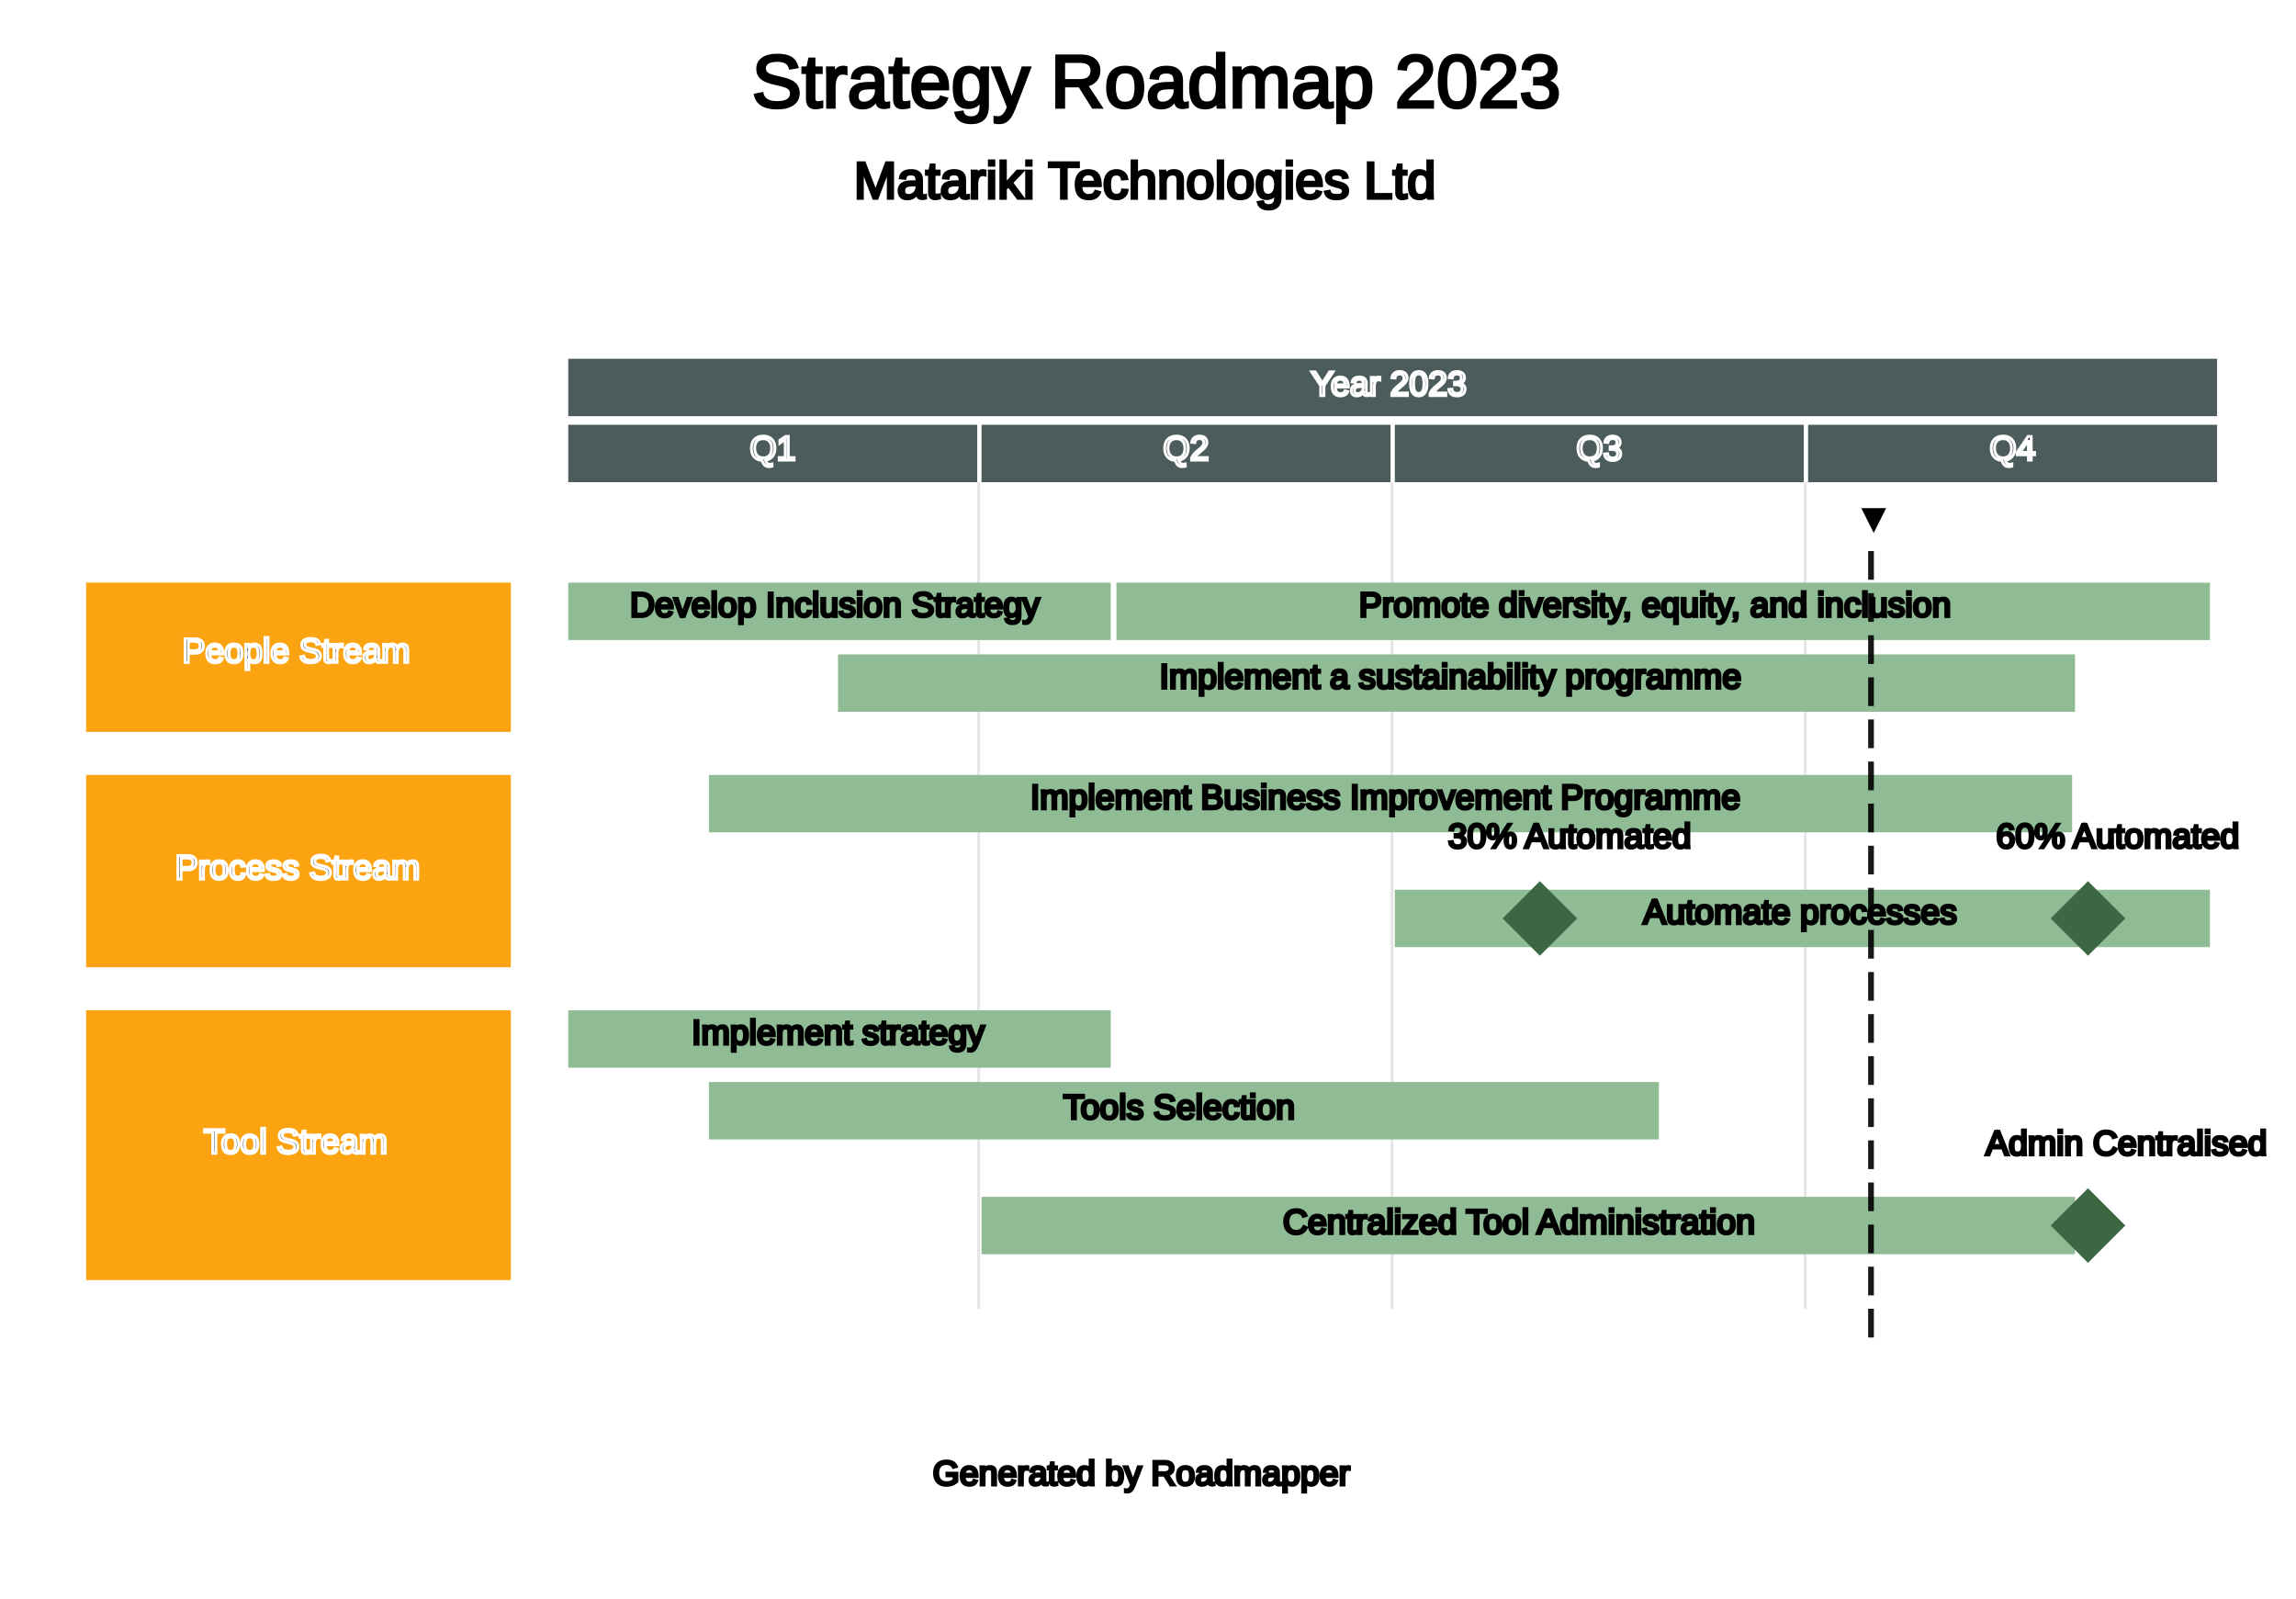
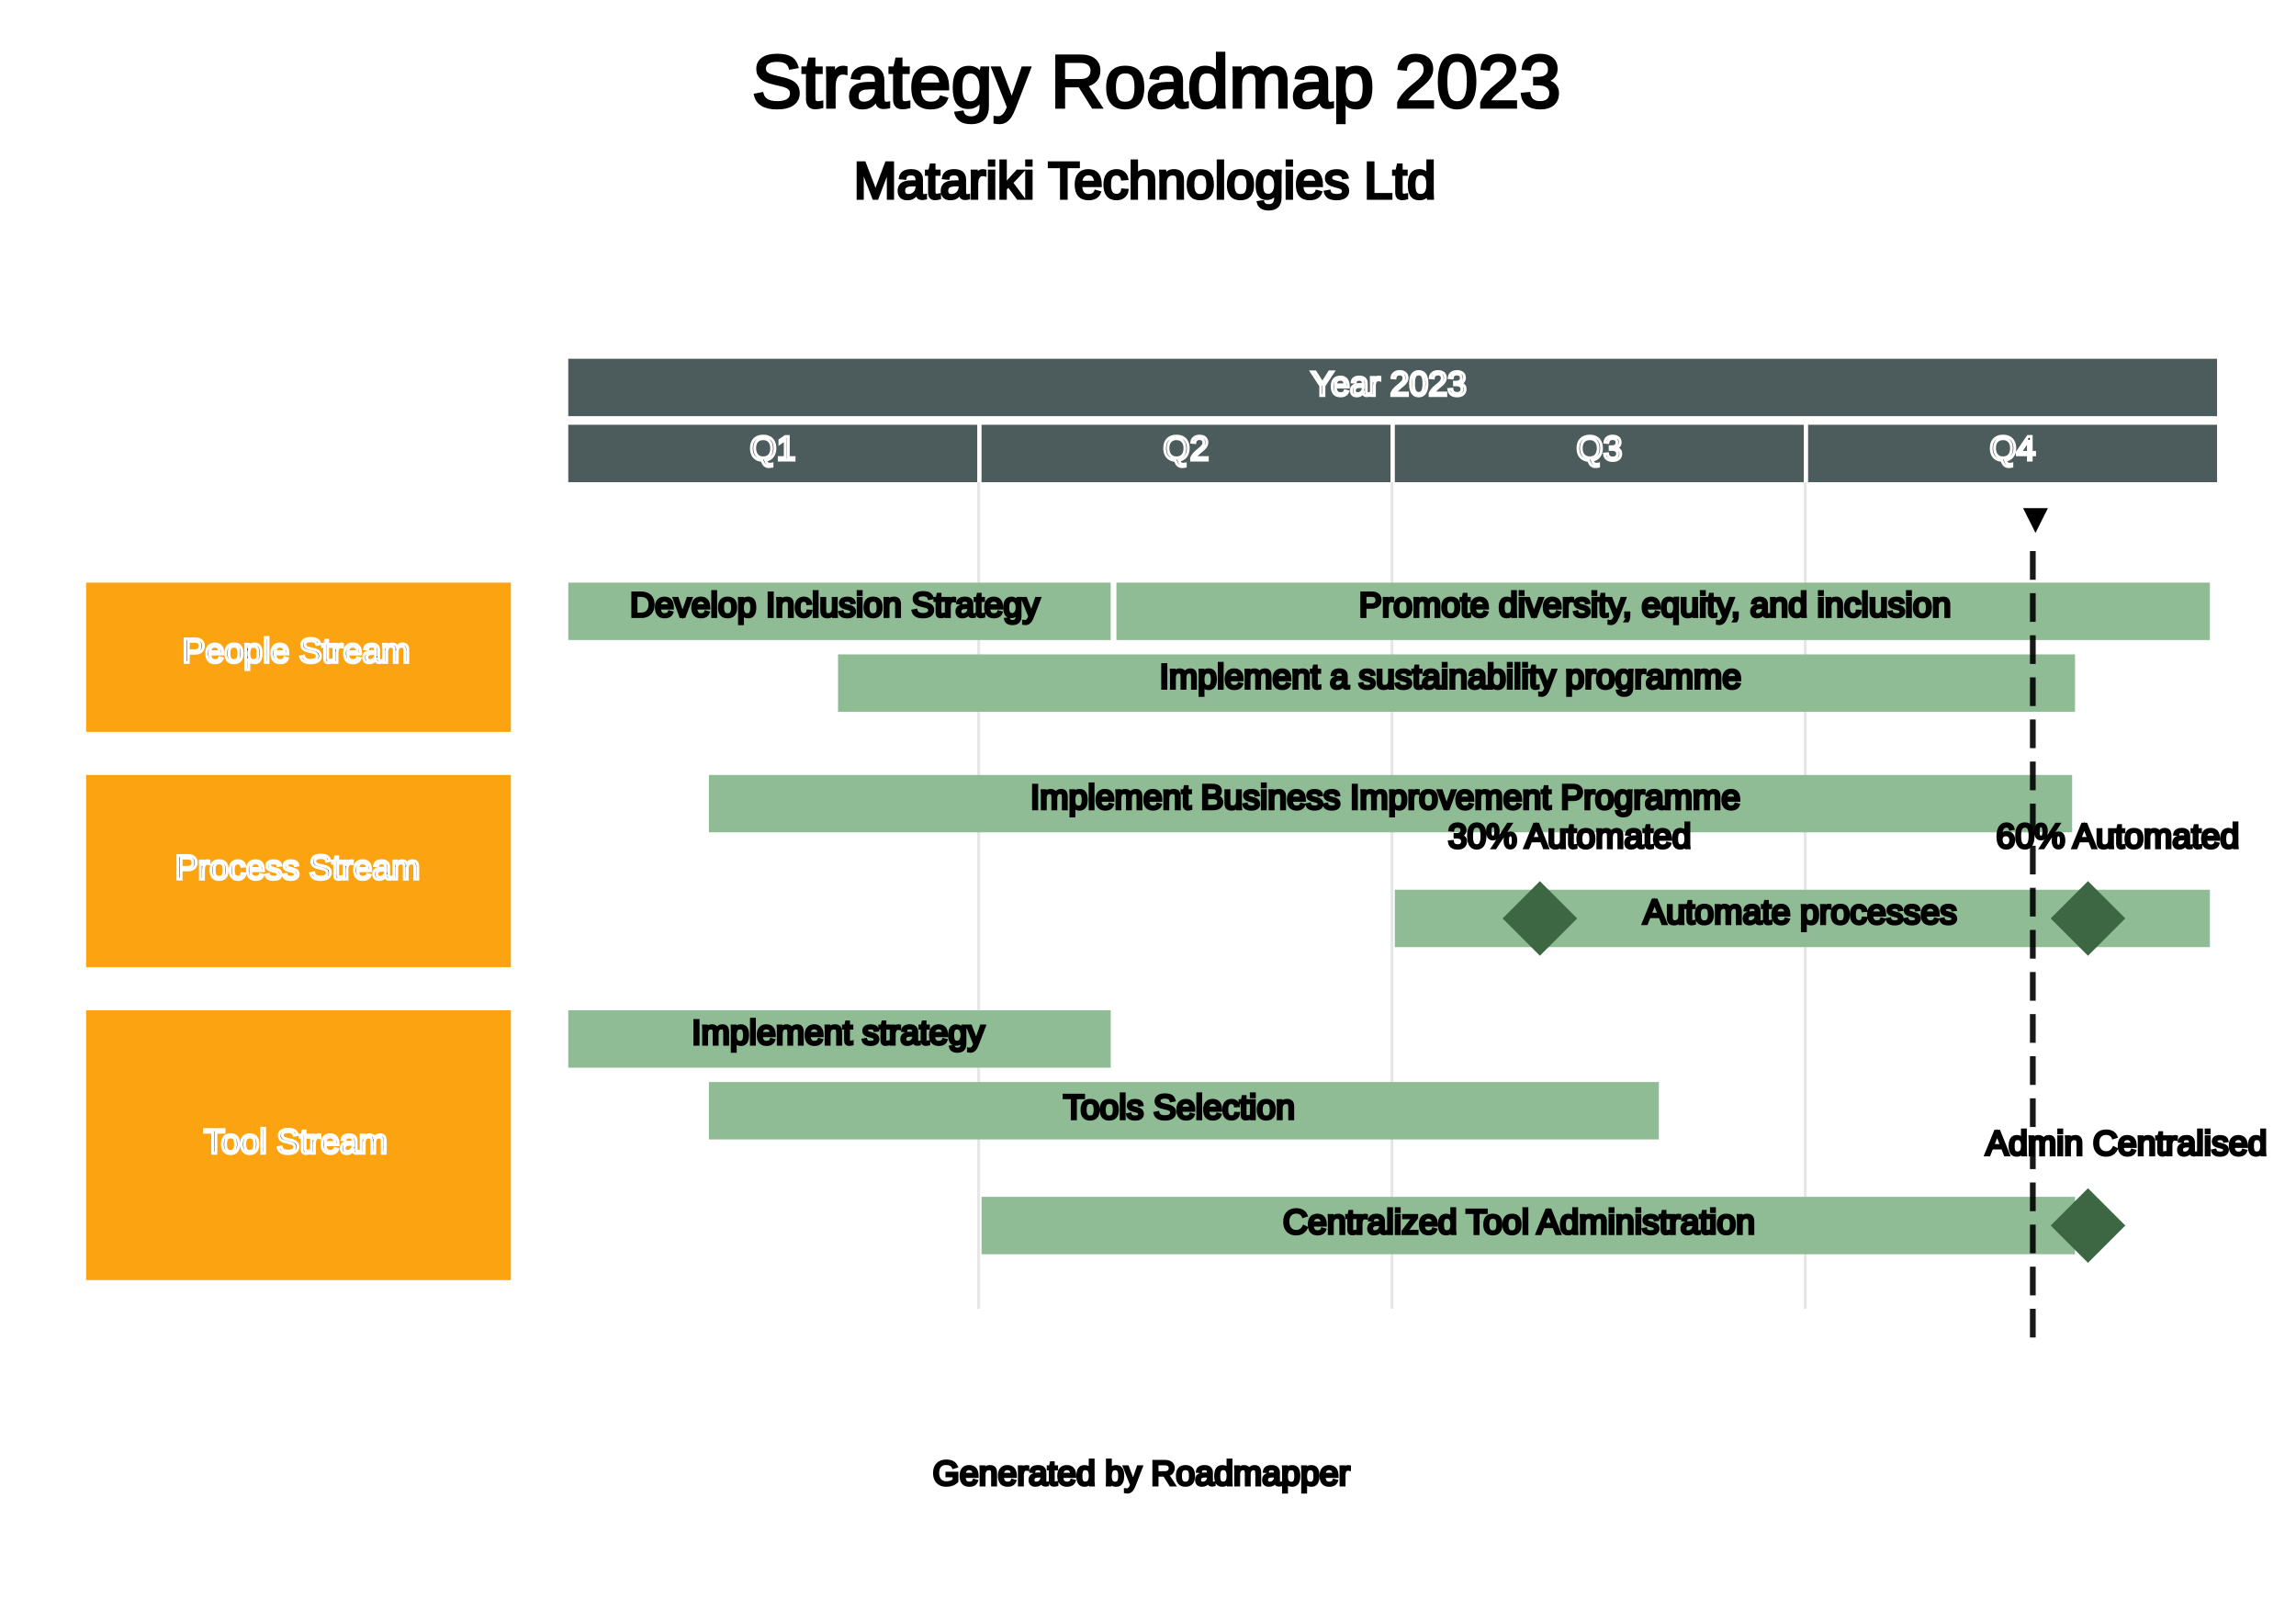
<svg xmlns="http://www.w3.org/2000/svg" width="800" height="557" viewBox="0 0 800 557">
  <defs>
</defs>
  <rect x="0" y="0" width="800" height="700" fill="#FFFFFF" />
  <text x="262.0" y="30" font-size="26" text-anchor="start" dominant-baseline="middle" font-family="Arial" stroke="#000000">Strategy Roadmap 2023</text>
  <text x="297.5" y="64" font-size="18" text-anchor="start" dominant-baseline="middle" font-family="Arial" stroke="#000000">Matariki Technologies Ltd</text>
  <rect x="198.0" y="125" width="574.5" height="20" fill="#4C5B5C" />
  <text x="456.75" y="129.5" font-size="12" stroke="#FFFFFF" text-anchor="start" dominant-baseline="hanging" font-family="Arial">Year 2023</text>
  <rect x="198.0" y="148" width="142.5" height="20" fill="#4C5B5C" />
  <text x="261.25" y="152.0" font-size="12" stroke="#FFFFFF" text-anchor="start" dominant-baseline="hanging" font-family="Arial">Q1</text>
  <rect x="342.0" y="148" width="142.5" height="20" fill="#4C5B5C" />
  <text x="405.25" y="152.0" font-size="12" stroke="#FFFFFF" text-anchor="start" dominant-baseline="hanging" font-family="Arial">Q2</text>
  <rect x="486.0" y="148" width="142.5" height="20" fill="#4C5B5C" />
  <text x="549.25" y="152.0" font-size="12" stroke="#FFFFFF" text-anchor="start" dominant-baseline="hanging" font-family="Arial">Q3</text>
  <rect x="630.0" y="148" width="142.5" height="20" fill="#4C5B5C" />
  <text x="693.25" y="152.0" font-size="12" stroke="#FFFFFF" text-anchor="start" dominant-baseline="hanging" font-family="Arial">Q4</text>
  <path d="M341.0,168 L341.0,456" stroke="#e6e6e6" stroke-opacity="50" stroke-width="1" />
  <path d="M485.0,168 L485.0,456" stroke="#e6e6e6" stroke-opacity="50" stroke-width="1" />
  <path d="M629.0,168 L629.0,456" stroke="#e6e6e6" stroke-opacity="50" stroke-width="1" />
  <rect x="30" y="203" width="148.0" height="52" fill="#FCA311" />
  <text x="63.5" y="222.5" font-size="12" stroke="#FFFFFF" text-anchor="start" dominant-baseline="hanging" font-family="Arial">People Stream</text>
  <rect x="198" y="203" width="189" height="20" fill="#8FBC94" />
  <text x="219.5" y="206.5" font-size="12" stroke="#000000" text-anchor="start" dominant-baseline="hanging" font-family="Arial">Develop Inclusion Strategy</text>
  <rect x="389" y="203" width="381" height="20" fill="#8FBC94" />
  <text x="473.5" y="206.5" font-size="12" stroke="#000000" text-anchor="start" dominant-baseline="hanging" font-family="Arial">Promote diversity, equity, and inclusion</text>
  <rect x="292" y="228" width="431" height="20" fill="#8FBC94" />
  <text x="404.0" y="231.5" font-size="12" stroke="#000000" text-anchor="start" dominant-baseline="hanging" font-family="Arial">Implement a sustainability programme</text>
  <rect x="30" y="270" width="148.0" height="67" fill="#FCA311" />
  <text x="61.0" y="298.0" font-size="12" stroke="#FFFFFF" text-anchor="start" dominant-baseline="hanging" font-family="Arial">Process Stream</text>
  <rect x="247" y="270" width="475" height="20" fill="#8FBC94" />
  <text x="359.0" y="273.5" font-size="12" stroke="#000000" text-anchor="start" dominant-baseline="hanging" font-family="Arial">Implement Business Improvement Programme</text>
  <rect x="486" y="310" width="284" height="20" fill="#8FBC94" />
  <text x="572.5" y="313.5" font-size="12" stroke="#000000" text-anchor="start" dominant-baseline="hanging" font-family="Arial">Automate processes</text>
  <path d="M536.544,307 L549.544,320.0 L536.544,333 L523.544,320.0" fill="#3D6642" />
  <text x="504.544" y="292" font-size="12" text-anchor="start" dominant-baseline="middle" font-family="Arial" stroke="#000000">30% Automated </text>
  <path d="M727.522,307 L740.522,320.0 L727.522,333 L714.522,320.0" fill="#3D6642" />
  <text x="695.522" y="292" font-size="12" text-anchor="start" dominant-baseline="middle" font-family="Arial" stroke="#000000">60% Automated </text>
  <rect x="30" y="352" width="148.0" height="94" fill="#FCA311" />
  <text x="71.0" y="393.5" font-size="12" stroke="#FFFFFF" text-anchor="start" dominant-baseline="hanging" font-family="Arial">Tool Stream</text>
  <rect x="198" y="352" width="189" height="20" fill="#8FBC94" />
  <text x="241.0" y="355.5" font-size="12" stroke="#000000" text-anchor="start" dominant-baseline="hanging" font-family="Arial">Implement strategy</text>
  <rect x="247" y="377" width="331" height="20" fill="#8FBC94" />
  <text x="370.5" y="381.5" font-size="12" stroke="#000000" text-anchor="start" dominant-baseline="hanging" font-family="Arial">Tools Selection</text>
  <rect x="342" y="417" width="381" height="20" fill="#8FBC94" />
  <text x="447.0" y="421.5" font-size="12" stroke="#000000" text-anchor="start" dominant-baseline="hanging" font-family="Arial">Centralized Tool Administration</text>
  <path d="M727.522,414 L740.522,427.0 L727.522,440 L714.522,427.0" fill="#3D6642" />
  <text x="691.855" y="399" font-size="12" text-anchor="start" dominant-baseline="middle" font-family="Arial" stroke="#000000">Admin Centralised</text>
-   <text x="646.923" y="181" font-size="12" text-anchor="start" dominant-baseline="middle" font-family="Arial" stroke="#000000">▼</text>
-   <path d="M651.923,192.0 L651.923,202.0" stroke="#000000" stroke-opacity="0.9" stroke-width="2" />
-   <path d="M651.923,206.667 L651.923,216.667" stroke="#000000" stroke-opacity="0.9" stroke-width="2" />
-   <path d="M651.923,221.333 L651.923,231.333" stroke="#000000" stroke-opacity="0.9" stroke-width="2" />
-   <path d="M651.923,236.0 L651.923,246.0" stroke="#000000" stroke-opacity="0.9" stroke-width="2" />
-   <path d="M651.923,250.667 L651.923,260.667" stroke="#000000" stroke-opacity="0.9" stroke-width="2" />
-   <path d="M651.923,265.333 L651.923,275.333" stroke="#000000" stroke-opacity="0.9" stroke-width="2" />
-   <path d="M651.923,280.0 L651.923,290.0" stroke="#000000" stroke-opacity="0.9" stroke-width="2" />
-   <path d="M651.923,294.667 L651.923,304.667" stroke="#000000" stroke-opacity="0.9" stroke-width="2" />
-   <path d="M651.923,309.333 L651.923,319.333" stroke="#000000" stroke-opacity="0.9" stroke-width="2" />
-   <path d="M651.923,324.0 L651.923,334.0" stroke="#000000" stroke-opacity="0.9" stroke-width="2" />
-   <path d="M651.923,338.667 L651.923,348.667" stroke="#000000" stroke-opacity="0.9" stroke-width="2" />
-   <path d="M651.923,353.333 L651.923,363.333" stroke="#000000" stroke-opacity="0.9" stroke-width="2" />
-   <path d="M651.923,368.0 L651.923,378.0" stroke="#000000" stroke-opacity="0.9" stroke-width="2" />
-   <path d="M651.923,382.667 L651.923,392.667" stroke="#000000" stroke-opacity="0.9" stroke-width="2" />
-   <path d="M651.923,397.333 L651.923,407.333" stroke="#000000" stroke-opacity="0.9" stroke-width="2" />
-   <path d="M651.923,412.0 L651.923,422.0" stroke="#000000" stroke-opacity="0.9" stroke-width="2" />
-   <path d="M651.923,426.667 L651.923,436.667" stroke="#000000" stroke-opacity="0.9" stroke-width="2" />
-   <path d="M651.923,441.333 L651.923,451.333" stroke="#000000" stroke-opacity="0.9" stroke-width="2" />
-   <path d="M651.923,456.0 L651.923,466.0" stroke="#000000" stroke-opacity="0.9" stroke-width="2" />
+   <text x="703.297" y="181" font-size="12" text-anchor="start" dominant-baseline="middle" font-family="Arial" stroke="#000000">▼</text>
+   <path d="M708.297,192.0 L708.297,202.0" stroke="#000000" stroke-opacity="0.9" stroke-width="2" />
+   <path d="M708.297,206.667 L708.297,216.667" stroke="#000000" stroke-opacity="0.9" stroke-width="2" />
+   <path d="M708.297,221.333 L708.297,231.333" stroke="#000000" stroke-opacity="0.9" stroke-width="2" />
+   <path d="M708.297,236.0 L708.297,246.0" stroke="#000000" stroke-opacity="0.9" stroke-width="2" />
+   <path d="M708.297,250.667 L708.297,260.667" stroke="#000000" stroke-opacity="0.9" stroke-width="2" />
+   <path d="M708.297,265.333 L708.297,275.333" stroke="#000000" stroke-opacity="0.9" stroke-width="2" />
+   <path d="M708.297,280.0 L708.297,290.0" stroke="#000000" stroke-opacity="0.9" stroke-width="2" />
+   <path d="M708.297,294.667 L708.297,304.667" stroke="#000000" stroke-opacity="0.9" stroke-width="2" />
+   <path d="M708.297,309.333 L708.297,319.333" stroke="#000000" stroke-opacity="0.9" stroke-width="2" />
+   <path d="M708.297,324.0 L708.297,334.0" stroke="#000000" stroke-opacity="0.9" stroke-width="2" />
+   <path d="M708.297,338.667 L708.297,348.667" stroke="#000000" stroke-opacity="0.9" stroke-width="2" />
+   <path d="M708.297,353.333 L708.297,363.333" stroke="#000000" stroke-opacity="0.9" stroke-width="2" />
+   <path d="M708.297,368.0 L708.297,378.0" stroke="#000000" stroke-opacity="0.9" stroke-width="2" />
+   <path d="M708.297,382.667 L708.297,392.667" stroke="#000000" stroke-opacity="0.9" stroke-width="2" />
+   <path d="M708.297,397.333 L708.297,407.333" stroke="#000000" stroke-opacity="0.9" stroke-width="2" />
+   <path d="M708.297,412.0 L708.297,422.0" stroke="#000000" stroke-opacity="0.9" stroke-width="2" />
+   <path d="M708.297,426.667 L708.297,436.667" stroke="#000000" stroke-opacity="0.9" stroke-width="2" />
+   <path d="M708.297,441.333 L708.297,451.333" stroke="#000000" stroke-opacity="0.9" stroke-width="2" />
+   <path d="M708.297,456.0 L708.297,466.0" stroke="#000000" stroke-opacity="0.9" stroke-width="2" />
  <text x="325.0" y="514" font-size="12" text-anchor="start" dominant-baseline="middle" font-family="Arial" stroke="#000000">Generated by Roadmapper</text>
</svg>
